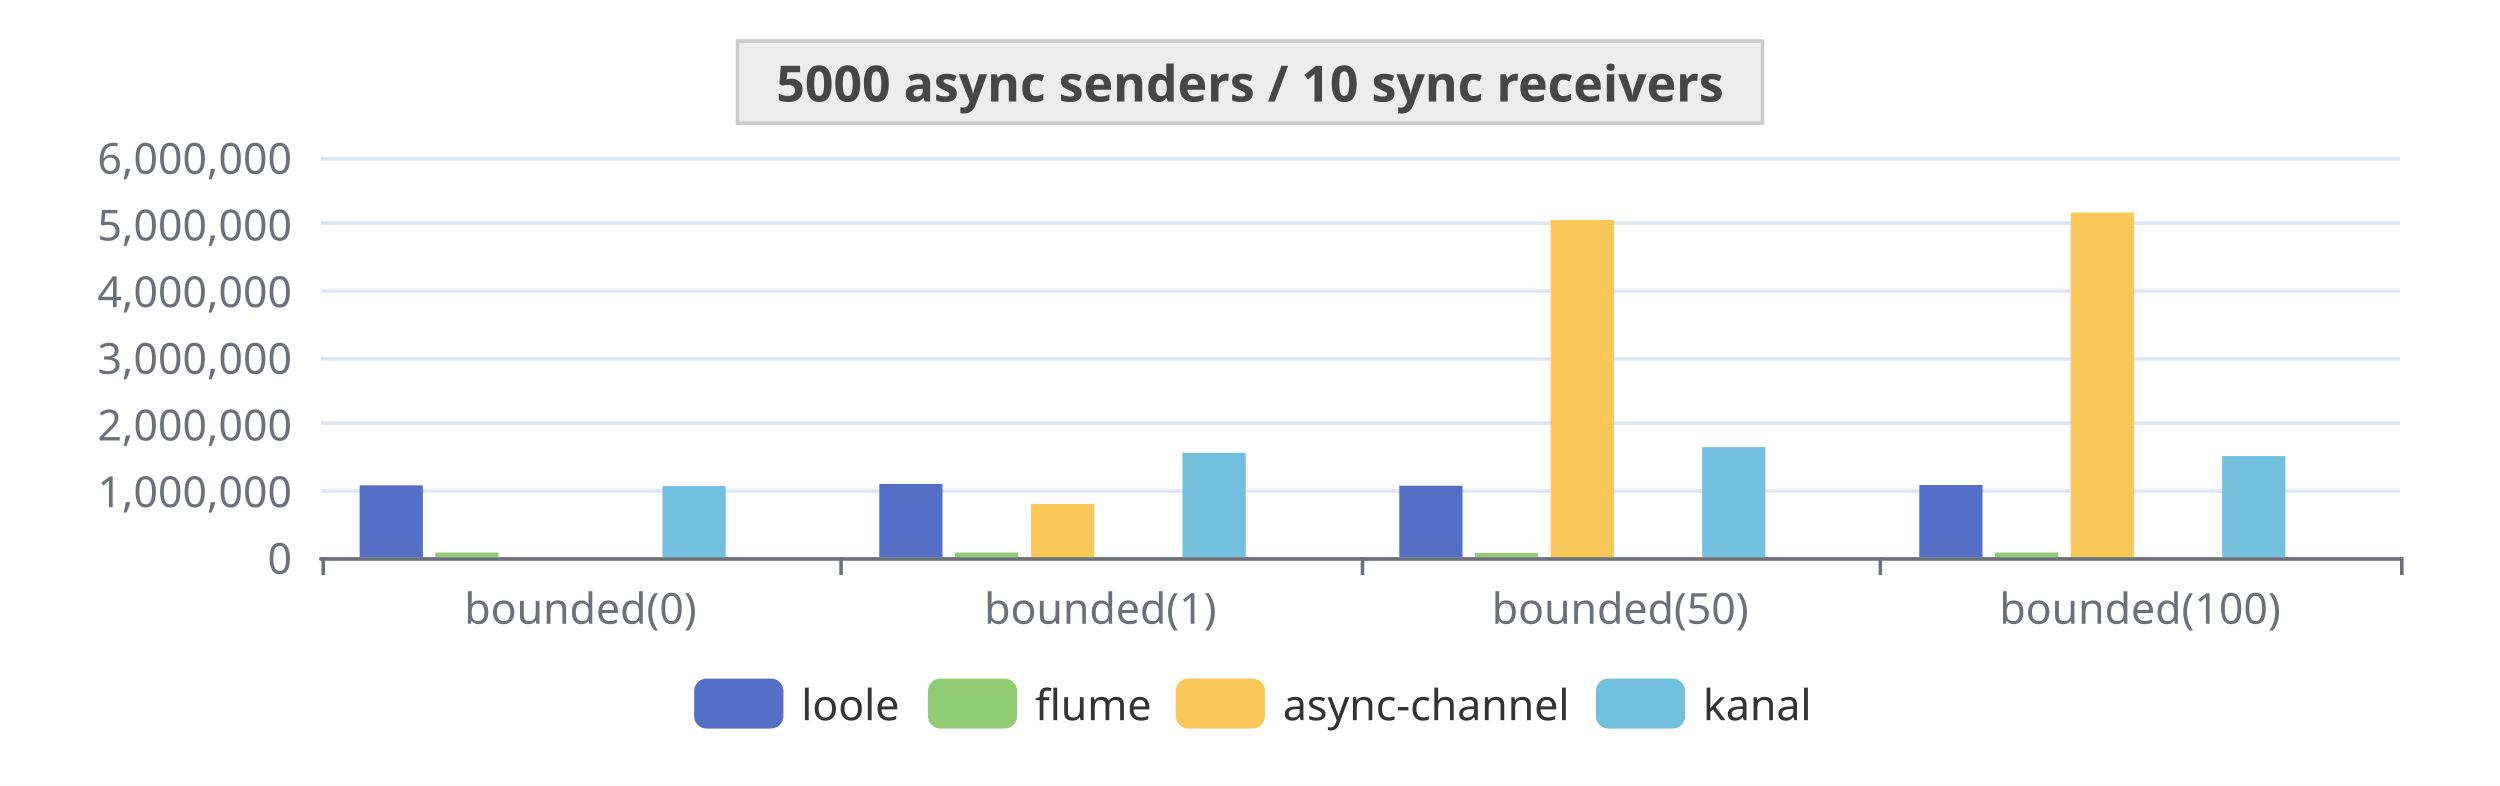
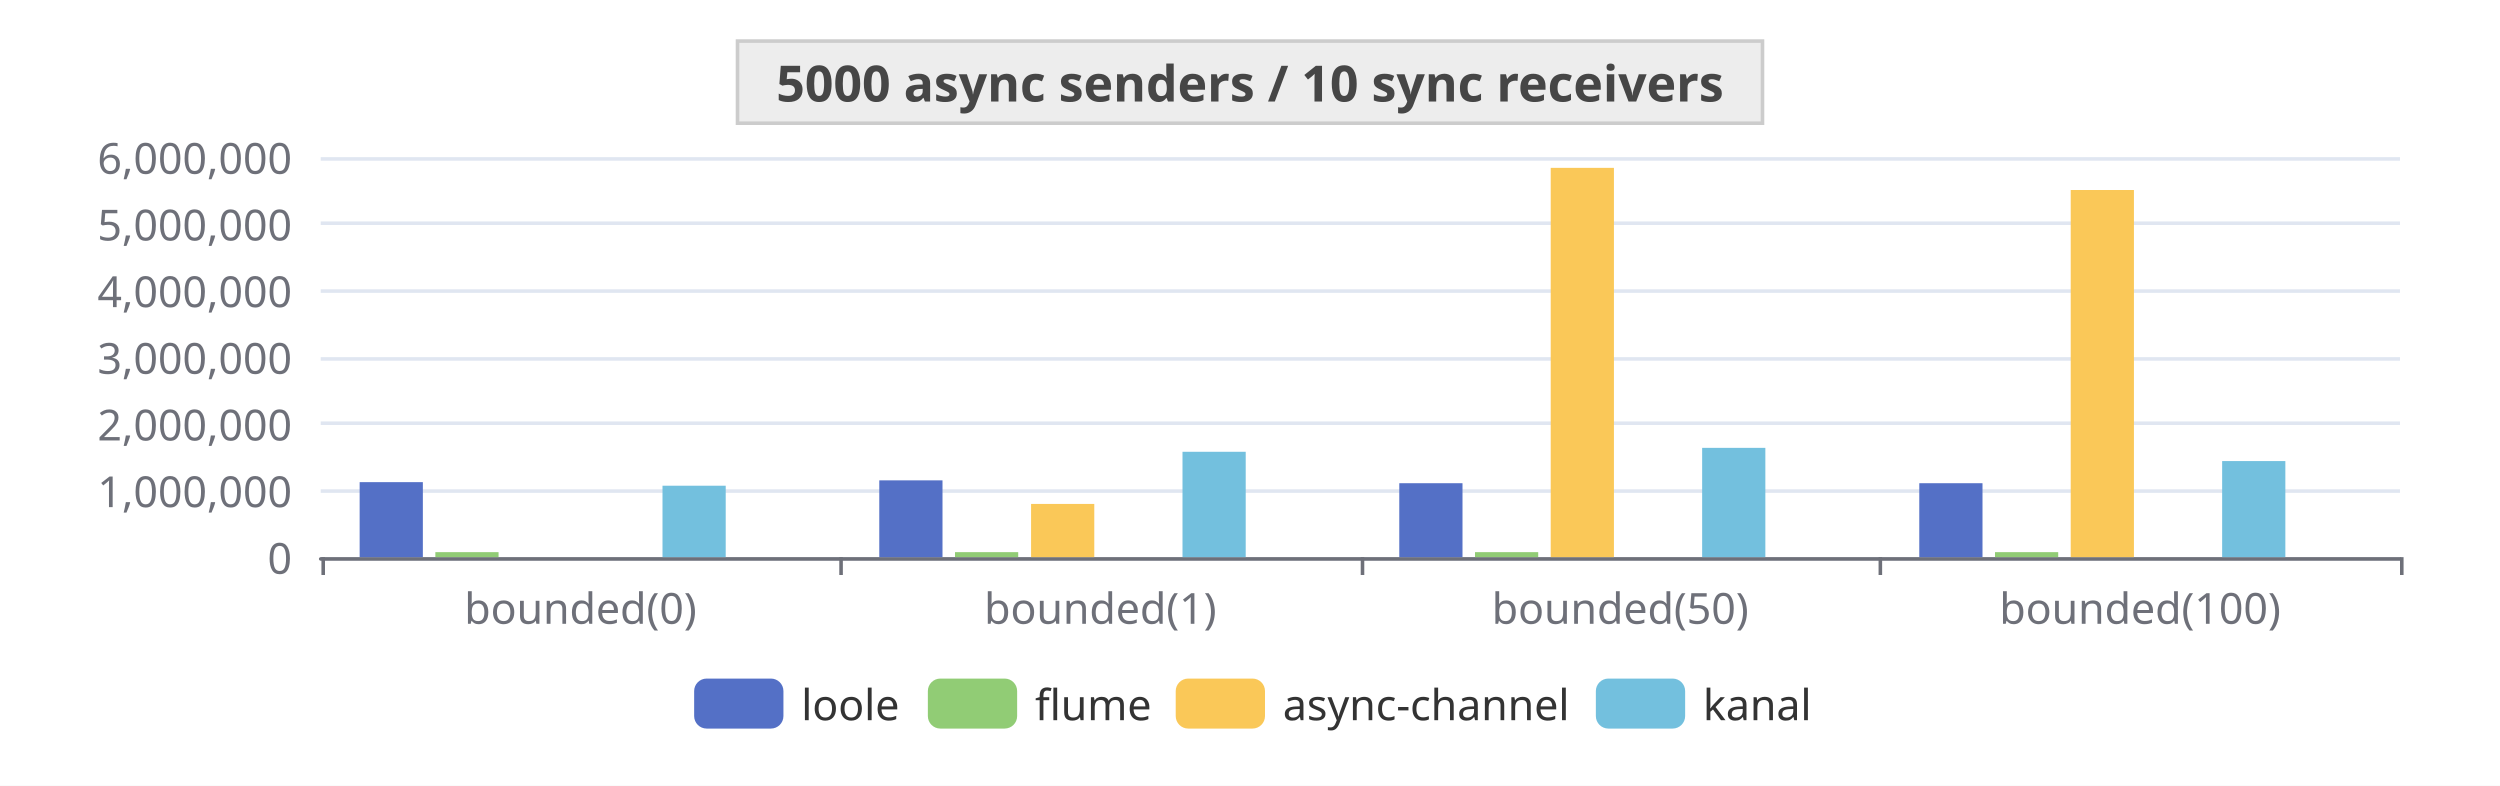
<svg xmlns="http://www.w3.org/2000/svg" width="700" height="220" version="1.1" baseProfile="full" viewBox="0 0 700 220">
  <rect width="700" height="220" x="0" y="0" id="0" fill="white" />
  <path d="M89.8 156.5L672 156.5" fill="none" stroke="#E0E6F1" />
  <path d="M89.8 137.5L672 137.5" fill="none" stroke="#E0E6F1" />
  <path d="M89.8 118.5L672 118.5" fill="none" stroke="#E0E6F1" />
  <path d="M89.8 100.5L672 100.5" fill="none" stroke="#E0E6F1" />
  <path d="M89.8 81.5L672 81.5" fill="none" stroke="#E0E6F1" />
  <path d="M89.8 62.5L672 62.5" fill="none" stroke="#E0E6F1" />
  <path d="M89.8 44.5L672 44.5" fill="none" stroke="#E0E6F1" />
  <path d="M89.8 156.5L672 156.5" fill="none" stroke="#6E7079" stroke-linecap="round" />
  <path d="M90.5 156L90.5 161" fill="none" stroke="#6E7079" />
  <path d="M235.5 156L235.5 161" fill="none" stroke="#6E7079" />
  <path d="M381.5 156L381.5 161" fill="none" stroke="#6E7079" />
  <path d="M526.5 156L526.5 161" fill="none" stroke="#6E7079" />
  <path d="M672.5 156L672.5 161" fill="none" stroke="#6E7079" />
  <text dominant-baseline="central" text-anchor="end" style="font-size:12px;font-family:sans-serif;" transform="translate(81.76 156)" fill="#6E7079">0</text>
  <text dominant-baseline="central" text-anchor="end" style="font-size:12px;font-family:sans-serif;" transform="translate(81.76 137.3333)" fill="#6E7079">1,000,000</text>
  <text dominant-baseline="central" text-anchor="end" style="font-size:12px;font-family:sans-serif;" transform="translate(81.76 118.6667)" fill="#6E7079">2,000,000</text>
  <text dominant-baseline="central" text-anchor="end" style="font-size:12px;font-family:sans-serif;" transform="translate(81.76 100)" fill="#6E7079">3,000,000</text>
  <text dominant-baseline="central" text-anchor="end" style="font-size:12px;font-family:sans-serif;" transform="translate(81.76 81.3333)" fill="#6E7079">4,000,000</text>
  <text dominant-baseline="central" text-anchor="end" style="font-size:12px;font-family:sans-serif;" transform="translate(81.76 62.6667)" fill="#6E7079">5,000,000</text>
  <text dominant-baseline="central" text-anchor="end" style="font-size:12px;font-family:sans-serif;" transform="translate(81.76 44)" fill="#6E7079">6,000,000</text>
  <text dominant-baseline="central" text-anchor="middle" style="font-size:12px;font-family:sans-serif;" y="6" transform="translate(162.54 164)" fill="#6E7079">bounded(0)</text>
  <text dominant-baseline="central" text-anchor="middle" style="font-size:12px;font-family:sans-serif;" y="6" transform="translate(308.1 164)" fill="#6E7079">bounded(1)</text>
  <text dominant-baseline="central" text-anchor="middle" style="font-size:12px;font-family:sans-serif;" y="6" transform="translate(453.66 164)" fill="#6E7079">bounded(50)</text>
  <text dominant-baseline="central" text-anchor="middle" style="font-size:12px;font-family:sans-serif;" y="6" transform="translate(599.22 164)" fill="#6E7079">bounded(100)</text>
-   <path d="M100.7 156l17.7 0l0 -20.1l-17.7 0Z" fill="#5470c6" />
-   <path d="M246.2 156l17.7 0l0 -20.5l-17.7 0Z" fill="#5470c6" />
-   <path d="M391.8 156l17.7 0l0 -20l-17.7 0Z" fill="#5470c6" />
-   <path d="M537.4 156l17.7 0l0 -20.2l-17.7 0Z" fill="#5470c6" />
-   <path d="M121.9 156l17.7 0l0 -1.3l-17.7 0Z" fill="#91cc75" />
-   <path d="M267.4 156l17.7 0l0 -1.3l-17.7 0Z" fill="#91cc75" />
-   <path d="M413 156l17.7 0l0 -1.2l-17.7 0Z" fill="#91cc75" />
-   <path d="M558.6 156l17.7 0l0 -1.3l-17.7 0Z" fill="#91cc75" />
+   <path d="M100.7 156l17.7 0l0 -21l-17.7 0Z" fill="#5470c6" />
+   <path d="M246.2 156l17.7 0l0 -21.5l-17.7 0Z" fill="#5470c6" />
+   <path d="M391.8 156l17.7 0l0 -20.7l-17.7 0Z" fill="#5470c6" />
+   <path d="M537.4 156l17.7 0l0 -20.7l-17.7 0Z" fill="#5470c6" />
+   <path d="M121.9 156l17.7 0l0 -1.4l-17.7 0Z" fill="#91cc75" />
+   <path d="M267.4 156l17.7 0l0 -1.4l-17.7 0Z" fill="#91cc75" />
+   <path d="M413 156l17.7 0l0 -1.4l-17.7 0Z" fill="#91cc75" />
+   <path d="M558.6 156l17.7 0l0 -1.4l-17.7 0Z" fill="#91cc75" />
  <path d="M143.1 156l17.7 0l0 0l-17.7 0Z" fill="#fac858" />
  <path d="M288.7 156l17.7 0l0 -14.9l-17.7 0Z" fill="#fac858" />
-   <path d="M434.2 156l17.7 0l0 -94.4l-17.7 0Z" fill="#fac858" />
-   <path d="M579.8 156l17.7 0l0 -96.5l-17.7 0Z" fill="#fac858" />
+   <path d="M434.2 156l17.7 0l0 -109l-17.7 0Z" fill="#fac858" />
+   <path d="M579.8 156l17.7 0l0 -102.8l-17.7 0Z" fill="#fac858" />
  <path d="M164.3 156l17.7 0l0 0l-17.7 0Z" fill="#ee6666" />
  <path d="M309.9 156l17.7 0l0 0l-17.7 0Z" fill="#ee6666" />
  <path d="M455.4 156l17.7 0l0 0l-17.7 0Z" fill="#ee6666" />
  <path d="M601 156l17.7 0l0 0l-17.7 0Z" fill="#ee6666" />
-   <path d="M185.5 156l17.7 0l0 -19.9l-17.7 0Z" fill="#73c0de" />
-   <path d="M331.1 156l17.7 0l0 -29.2l-17.7 0Z" fill="#73c0de" />
-   <path d="M476.6 156l17.7 0l0 -30.8l-17.7 0Z" fill="#73c0de" />
-   <path d="M622.2 156l17.7 0l0 -28.3l-17.7 0Z" fill="#73c0de" />
+   <path d="M185.5 156l17.7 0l0 -20l-17.7 0Z" fill="#73c0de" />
+   <path d="M331.1 156l17.7 0l0 -29.5l-17.7 0Z" fill="#73c0de" />
+   <path d="M476.6 156l17.7 0l0 -30.6l-17.7 0Z" fill="#73c0de" />
+   <path d="M622.2 156l17.7 0l0 -26.9l-17.7 0Z" fill="#73c0de" />
  <path d="M206.7 156l17.7 0l0 0l-17.7 0Z" fill="#3ba272" />
  <path d="M352.3 156l17.7 0l0 0l-17.7 0Z" fill="#3ba272" />
  <path d="M497.8 156l17.7 0l0 0l-17.7 0Z" fill="#3ba272" />
  <path d="M643.4 156l17.7 0l0 0l-17.7 0Z" fill="#3ba272" />
  <path d="M-5 -5l321.3 0l0 24l-321.3 0Z" transform="translate(194.36 190)" fill="rgb(0,0,0)" fill-opacity="0" stroke="#ccc" stroke-width="0" />
  <path d="M3.5 0L21.5 0A3.5 3.5 0 0 1 25 3.5L25 10.5A3.5 3.5 0 0 1 21.5 14L3.5 14A3.5 3.5 0 0 1 0 10.5L0 3.5A3.5 3.5 0 0 1 3.5 0" transform="translate(194.36 190)" fill="#5470c6" />
  <text dominant-baseline="central" text-anchor="start" style="font-size:12px;font-family:sans-serif;" x="30" y="7" transform="translate(194.36 190)" fill="#333">loole</text>
  <path d="M3.5 0L21.5 0A3.5 3.5 0 0 1 25 3.5L25 10.5A3.5 3.5 0 0 1 21.5 14L3.5 14A3.5 3.5 0 0 1 0 10.5L0 3.5A3.5 3.5 0 0 1 3.5 0" transform="translate(259.8 190)" fill="#91cc75" />
  <text dominant-baseline="central" text-anchor="start" style="font-size:12px;font-family:sans-serif;" x="30" y="7" transform="translate(259.8 190)" fill="#333">flume</text>
  <path d="M3.5 0L21.5 0A3.5 3.5 0 0 1 25 3.5L25 10.5A3.5 3.5 0 0 1 21.5 14L3.5 14A3.5 3.5 0 0 1 0 10.5L0 3.5A3.5 3.5 0 0 1 3.5 0" transform="translate(329.2 190)" fill="#fac858" />
  <text dominant-baseline="central" text-anchor="start" style="font-size:12px;font-family:sans-serif;" x="30" y="7" transform="translate(329.2 190)" fill="#333">async-channel</text>
  <path d="M3.5 0L21.5 0A3.5 3.5 0 0 1 25 3.5L25 10.5A3.5 3.5 0 0 1 21.5 14L3.5 14A3.5 3.5 0 0 1 0 10.5L0 3.5A3.5 3.5 0 0 1 3.5 0" transform="translate(446.84 190)" fill="#73c0de" />
  <text dominant-baseline="central" text-anchor="start" style="font-size:12px;font-family:sans-serif;" x="30" y="7" transform="translate(446.84 190)" fill="#333">kanal</text>
  <path d="M-143.5 -4.5l287 0l0 23l-287 0Z" transform="translate(350 16)" fill="#ddd8" stroke="#ccc" />
  <text dominant-baseline="central" text-anchor="middle" style="font-size:14px;font-family:sans-serif;font-weight:bold;" xml:space="preserve" y="7" transform="translate(350 16)" fill="#464646">5000 async senders / 10 sync receivers</text>
</svg>
